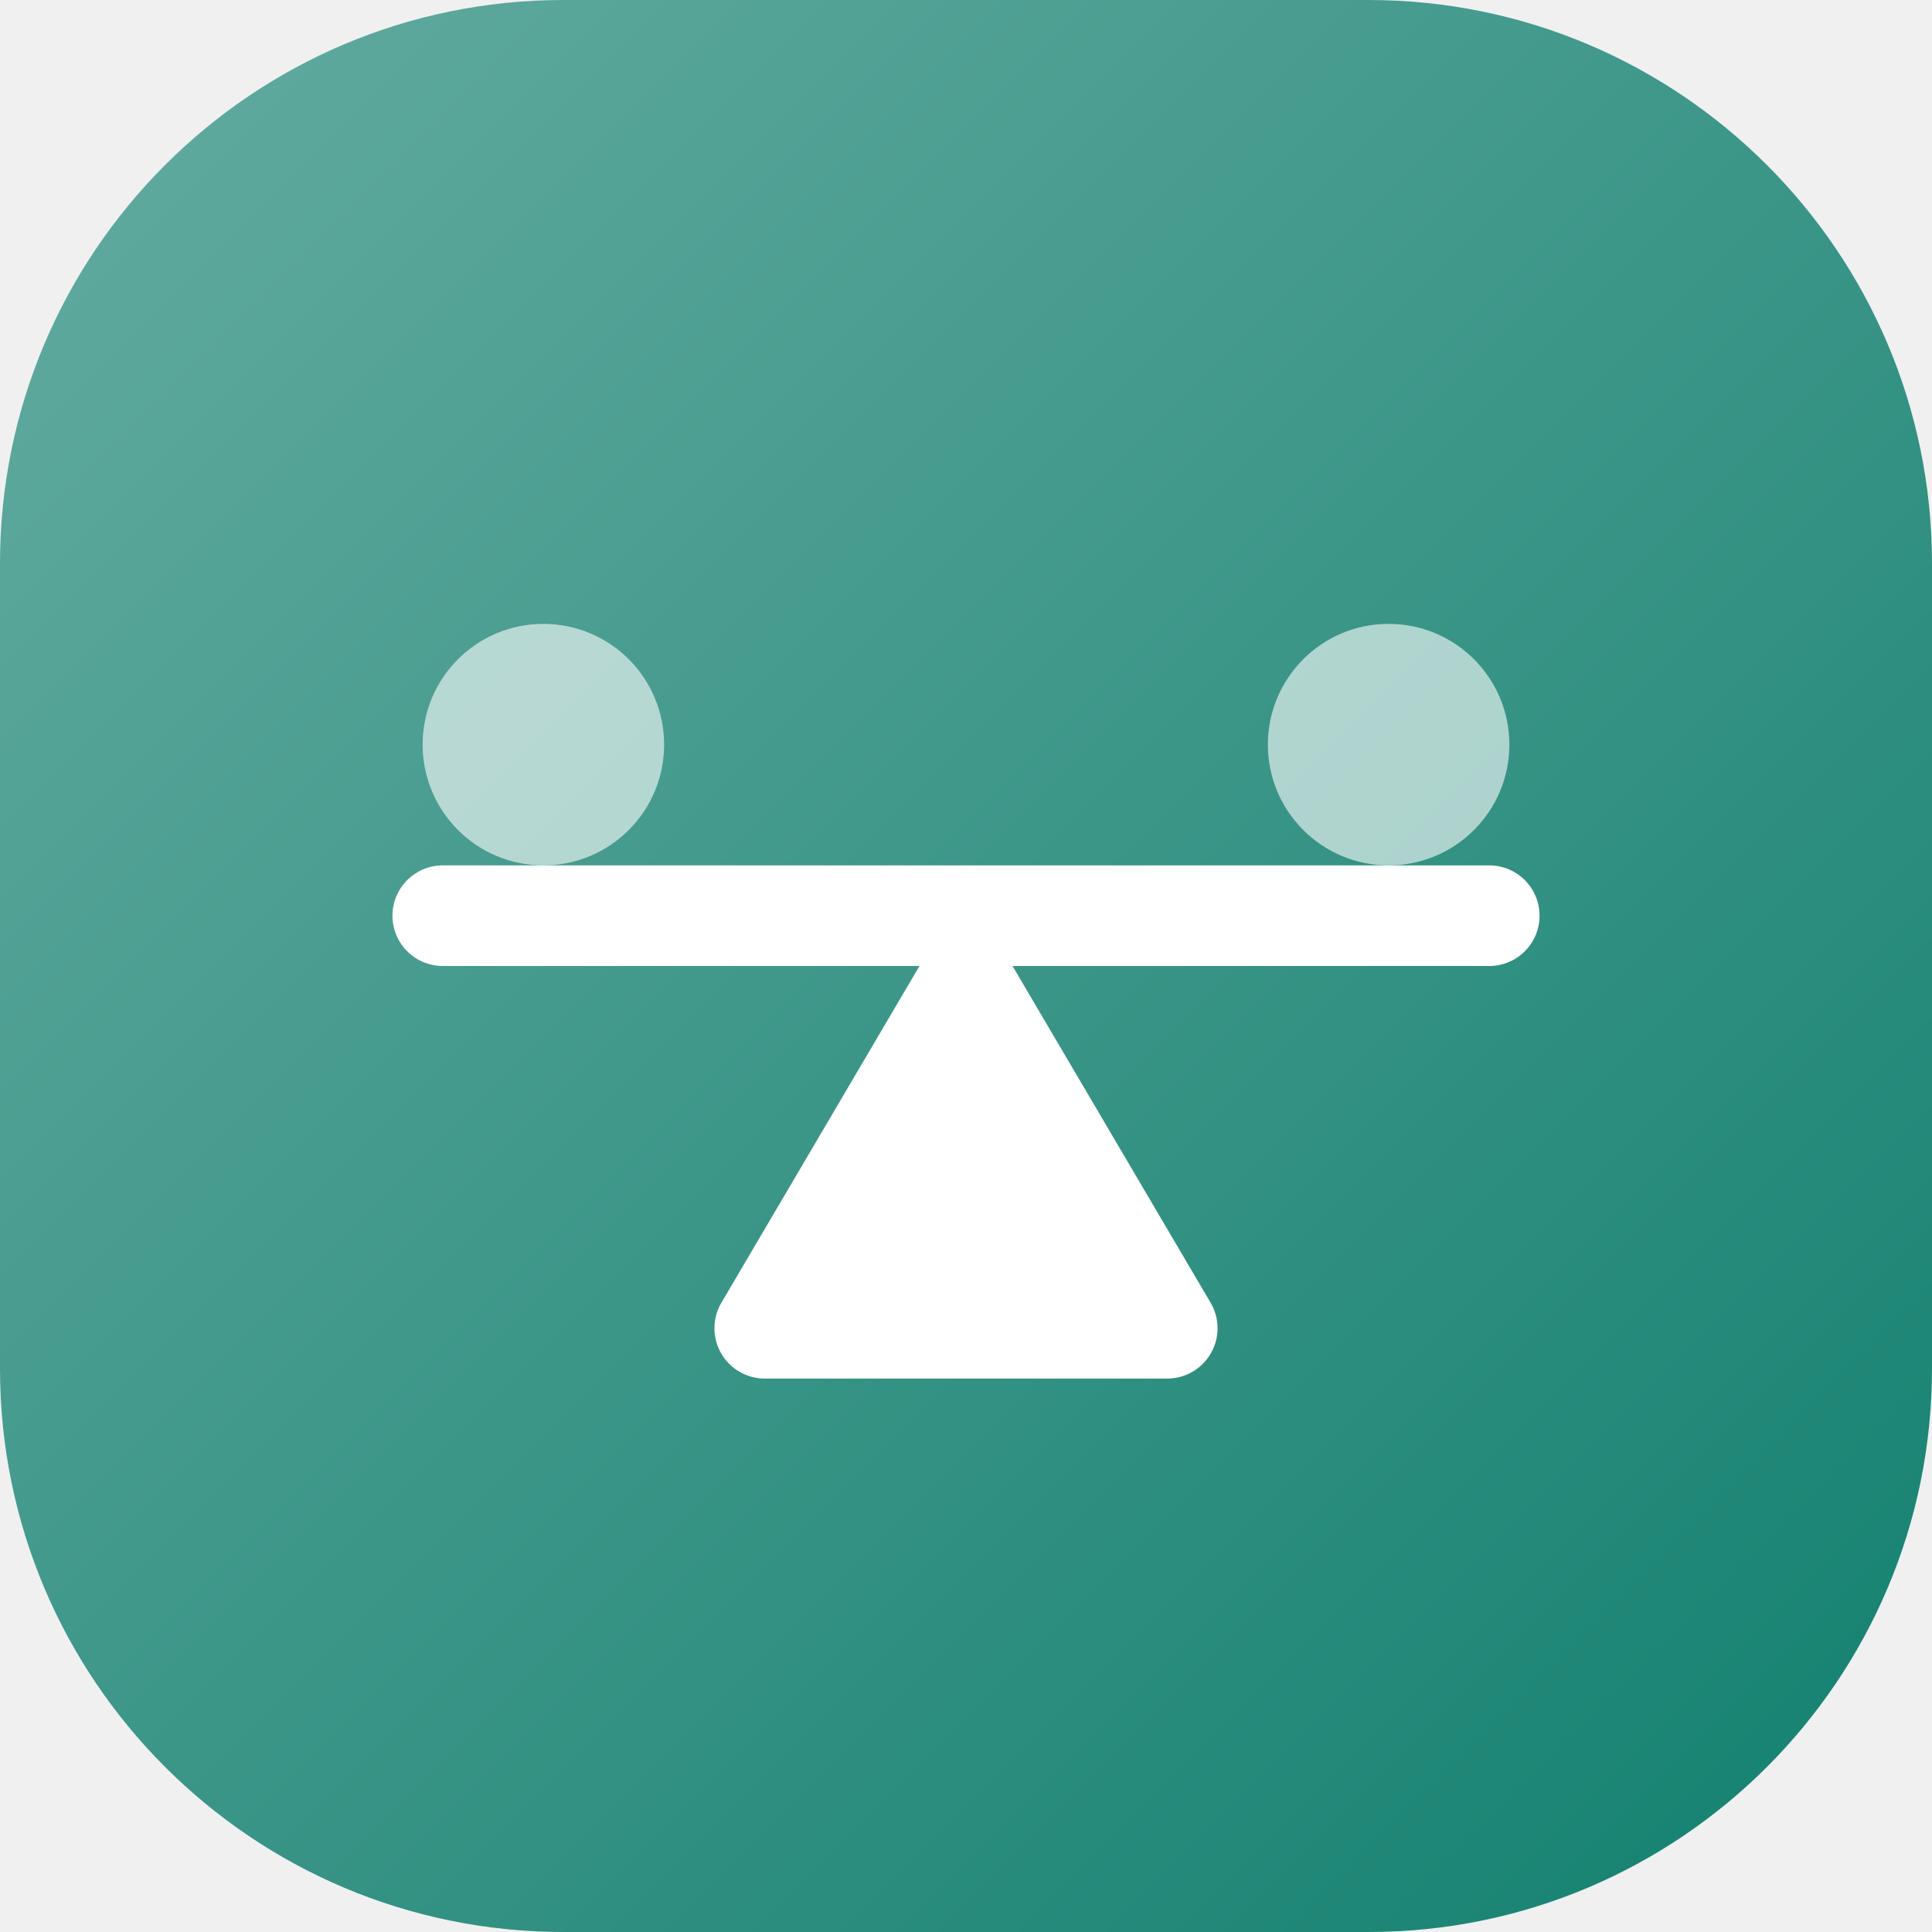
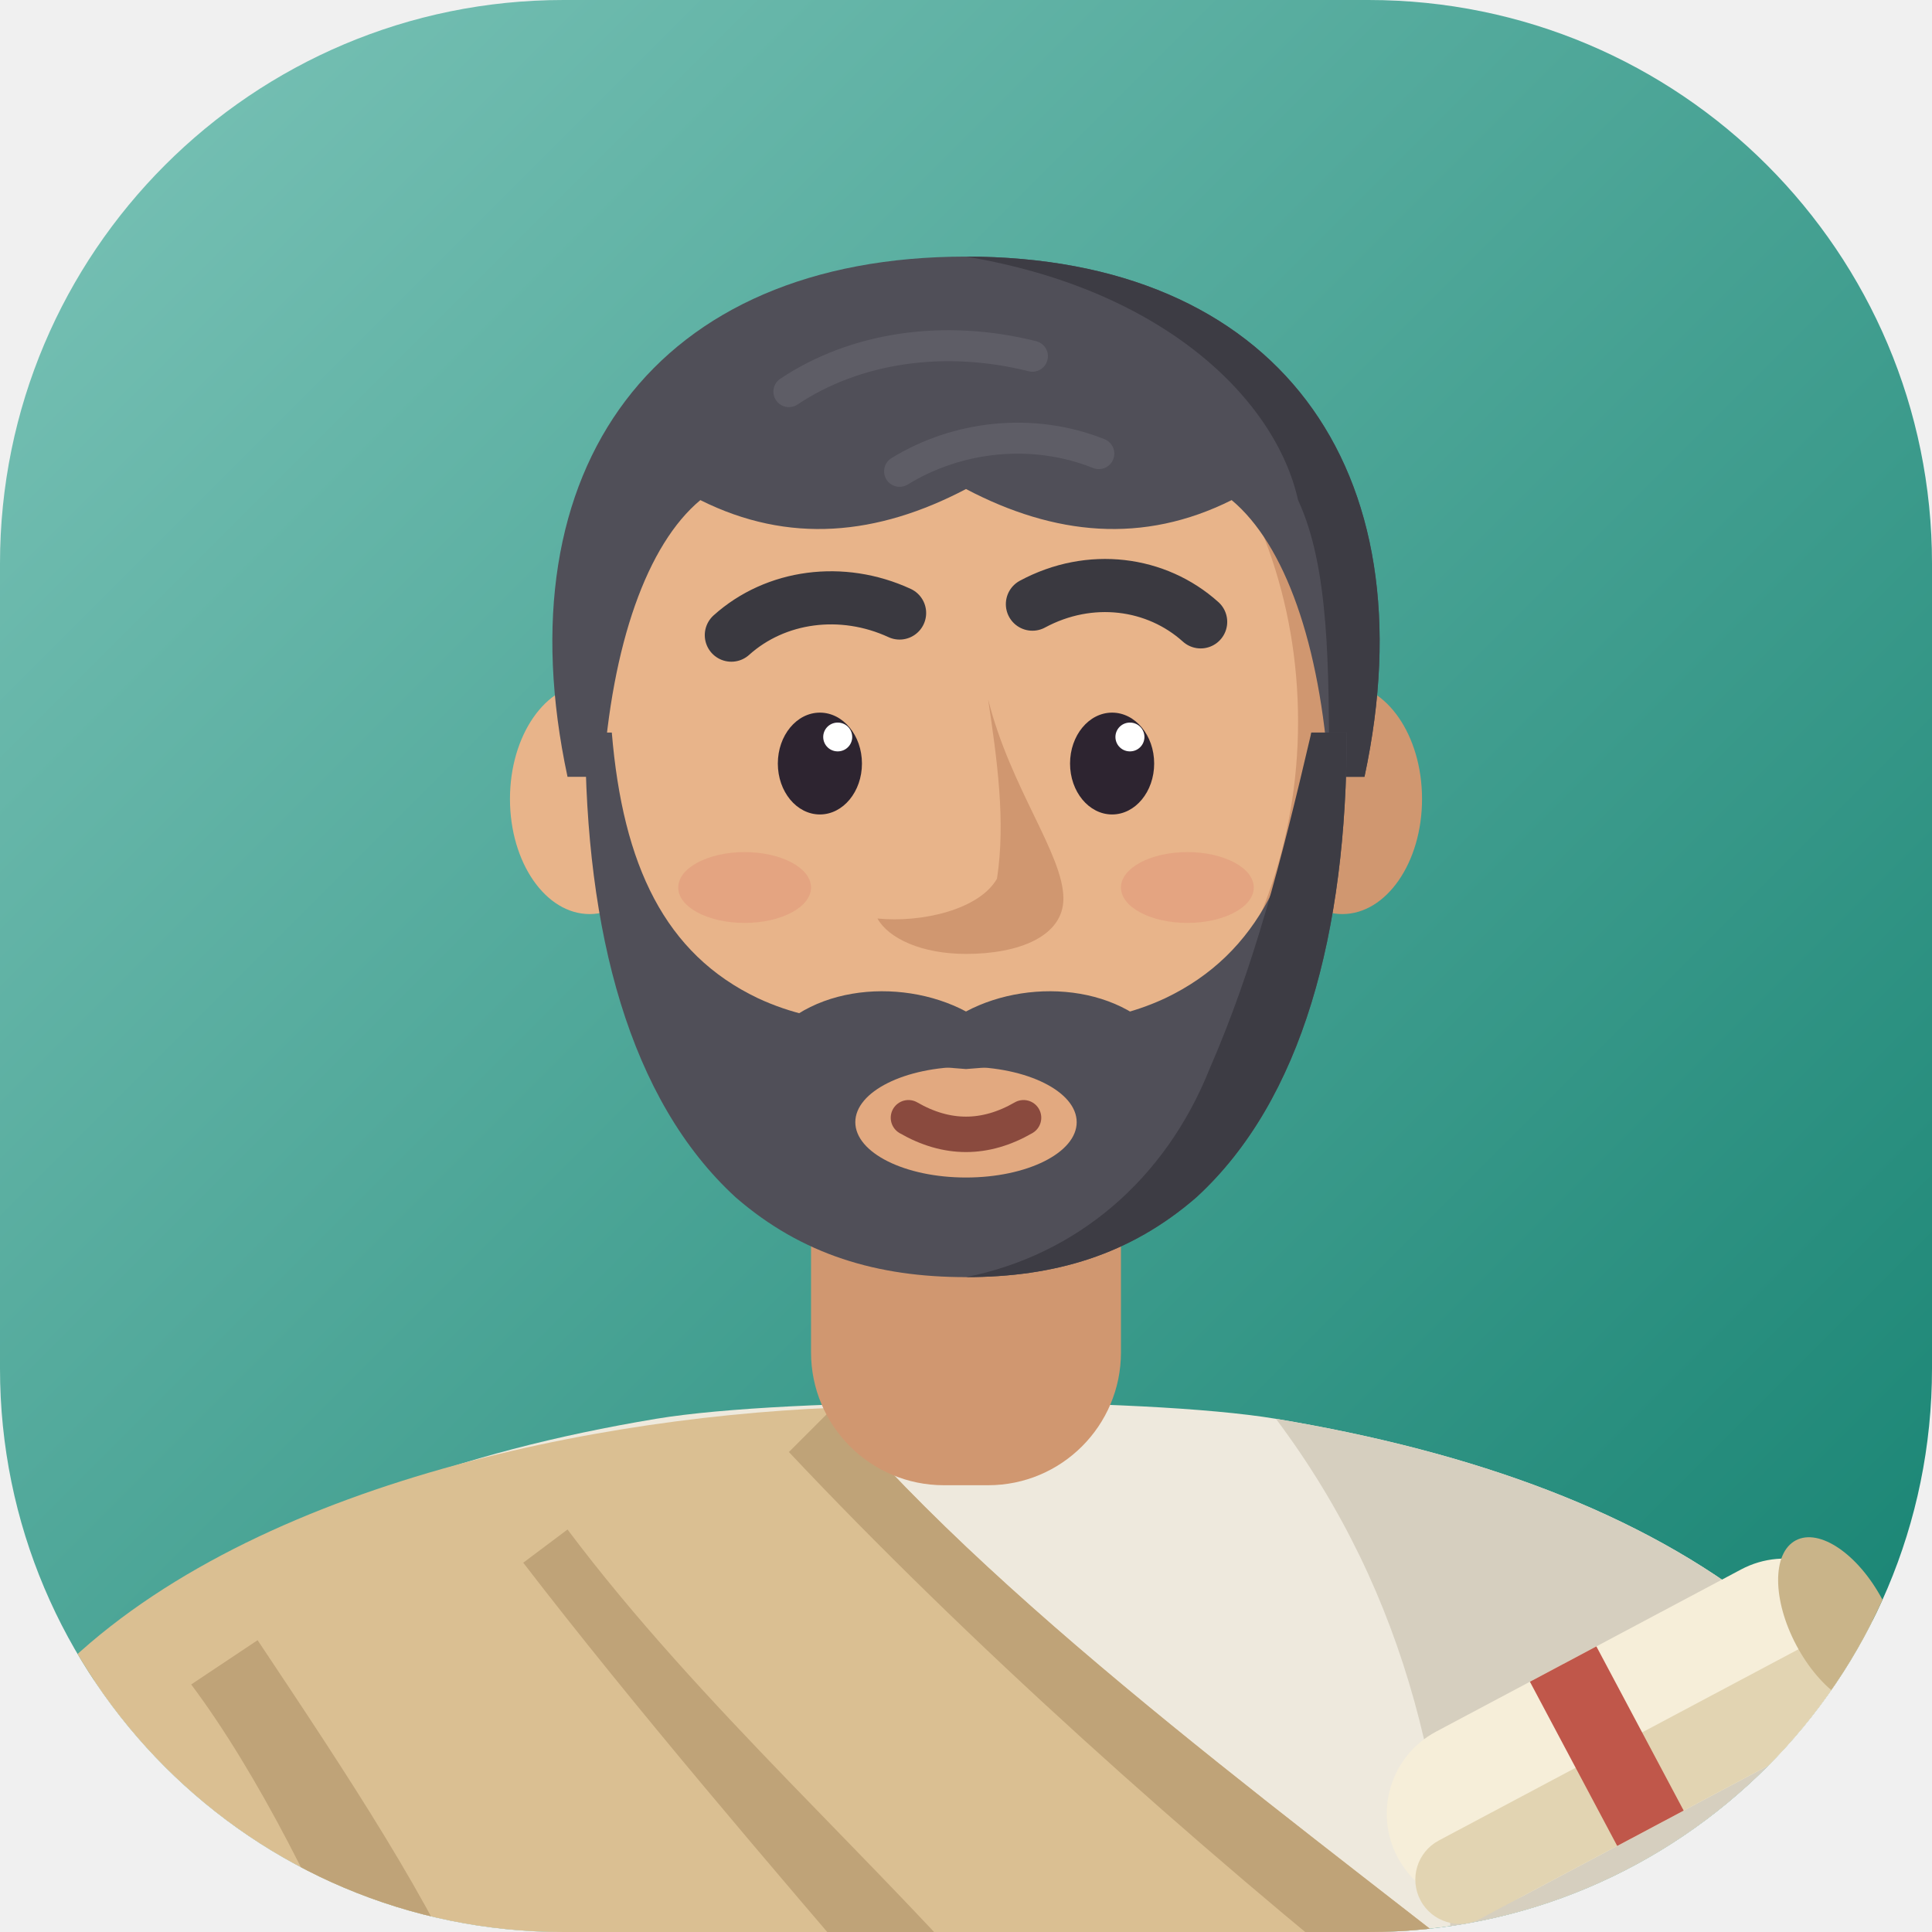
- <svg xmlns="http://www.w3.org/2000/svg" viewBox="0 0 96 96" role="img" aria-label="아리스토텔레스">
+ <svg xmlns="http://www.w3.org/2000/svg" viewBox="0 0 96 96" width="96" height="96" role="img" aria-label="아리스토텔레스">
  <defs>
-     <linearGradient id="g-aristotle" x1="0" y1="0" x2="1" y2="1">
-       <stop offset="0" stop-color="#65ACA1" />
+     <linearGradient id="aristotle-bg" x1="0" y1="0" x2="1" y2="1">
+       <stop offset="0" stop-color="#7CC4B8" />
      <stop offset="1" stop-color="#12806F" />
    </linearGradient>
+     <clipPath id="aristotle-clip">
+       <rect width="96" height="96" rx="28" />
+     </clipPath>
+     <clipPath id="aristotle-face">
+       <ellipse cx="48" cy="43" rx="17" ry="20" />
+     </clipPath>
  </defs>
-   <rect width="96" height="96" rx="28" fill="url(#g-aristotle)" />
-   <g fill="#FFFFFF">
-     <circle cx="27" cy="37" r="6" fill-opacity=".6" />
-     <circle cx="69" cy="37" r="6" fill-opacity=".6" />
-     <path d="M48 49l10 17H38z" stroke="#FFFFFF" stroke-width="5" stroke-linejoin="round" />
+   <rect width="96" height="96" rx="28" fill="url(#aristotle-bg)" />
+   <g clip-path="url(#aristotle-clip)">
+     <g transform="matrix(1.1 0 0 1.1 -4.8 -9.8)">
+       <path d="M2 100C4 84 16 76 34 73c6-1 22-1 28 0 18 3 30 11 32 27z" fill="#EEE9DD" />
+       <path d="M62 73c18 3 30 11 32 27H70c0-10-2-19-8-27z" fill="#D6CFBF" />
+       <path d="M42 72.5c-12 .5-28 4-36 13L0 100h74c-10-8-24-18-32-27.5z" fill="#DABF92" />
+       <path d="M42 72.5c8 9.5 22 19.5 32 27.5h-6c-10-8-20-17-28-25.5zM30 78c6 8 14 15 20 22h-5c-6-7-12-14-17-20.5zM16 83c4 6 8 12 10 17h-5c-2-5-5-11-8-15z" fill="#BFA378" />
+       <g transform="rotate(-28 78 87)">
+         <rect x="66" y="83" width="24" height="8.4" rx="4.2" fill="#F6EED9" />
+         <rect x="66" y="87.4" width="24" height="4" rx="2" fill="#E2D4B2" />
+         <ellipse cx="88.6" cy="87.2" rx="2.2" ry="4.2" fill="#C9B489" />
+         <rect x="75" y="83" width="3.4" height="8.4" fill="#C0574A" />
+       </g>
+       <rect x="41" y="54" width="14" height="22" rx="6" fill="#D09770" />
+       <ellipse cx="31" cy="45" rx="3.6" ry="5.2" fill="#E8B48A" />
+       <ellipse cx="65" cy="45" rx="3.6" ry="5.2" fill="#D09770" />
+       <ellipse cx="48" cy="43" rx="17" ry="20" fill="#D09770" />
+       <ellipse cx="46" cy="41.5" rx="17" ry="20" fill="#E8B48A" clip-path="url(#aristotle-face)" />
+       <path d="M30 44c-3-14 4-23.5 18-23.5S69 30 66 44h-1.6c-.4-6-2-10.5-4.4-12.5-4 2-8 1.6-12-.5-4 2.1-8 2.5-12 .5-2.4 2-4 6.5-4.4 12.5z" fill="#504F58" />
+       <path d="M66 44c3-14-4-23.5-18-23.5 9 1.5 14 6.5 15 11 1.4 3 1.4 7.5 1.4 12.5z" fill="#3D3C44" />
+       <path d="M40 26.6c3-2 7-2.6 11-1.6M45 30.2c2.6-1.6 6-2 9-.8" fill="none" stroke="#5E5D66" stroke-width="1.4" stroke-linecap="round" />
+       <path d="M30.8 42c0 9 2 16.6 6.8 21 3 2.6 6.4 3.6 10.4 3.6s7.4-1 10.4-3.6c4.8-4.4 6.8-12 6.8-21h-1.6c-.5 6-2.4 10-6.6 12-3 1.4-6 1.2-9.2 1-3.2.2-6.2.4-9.2-1-4.2-2-6.1-6-6.6-12z" fill="#504F58" />
+       <path d="M65.2 42c0 9-2 16.6-6.8 21-3 2.6-6.4 3.6-10.4 3.6 5-1 9-4.4 11-9.4 2-4.6 3.2-9.2 4.6-15.2z" fill="#3D3C44" />
+       <ellipse cx="48" cy="59.6" rx="5" ry="2.5" fill="#E2A980" />
+       <path d="M48 54.6c-3-1.6-7.6-1.2-9.4 2 3-.4 6.4.4 9.4.6 3-.2 6.4-1 9.4-.6-1.8-3.2-6.4-3.6-9.4-2z" fill="#504F58" />
+       <path d="M45.4 59.4q2.6 1.5 5.2 0" fill="none" stroke="#8A4A3E" stroke-width="1.6" stroke-linecap="round" />
+       <path d="M49 40.5c1 4 3.4 7 3.4 9 0 1.7-2 2.5-4.4 2.5-2 0-3.5-.7-4-1.6 2 .2 4.6-.4 5.4-1.8.4-2.6 0-5.4-.4-8.1z" fill="#D09770" />
+       <path d="M37.4 37.6c2-1.8 5-2.2 7.6-1M51 36.2c2.6-1.4 5.6-1 7.6.8" fill="none" stroke="#3A3940" stroke-width="2.4" stroke-linecap="round" />
+       <ellipse cx="41.4" cy="43.4" rx="1.9" ry="2.3" fill="#2D2430" />
+       <ellipse cx="54.6" cy="43.4" rx="1.9" ry="2.3" fill="#2D2430" />
+       <path d="M42.2 42.2h.01M55.4 42.2h.01" stroke="#FFFFFF" stroke-width="1.3" stroke-linecap="round" />
+       <ellipse cx="38" cy="49" rx="3" ry="1.6" fill="#DE8770" opacity=".35" />
+       <ellipse cx="58" cy="49" rx="3" ry="1.6" fill="#DE8770" opacity=".35" />
+     </g>
  </g>
-   <path d="M22 45.5h52" stroke="#FFFFFF" stroke-width="5" stroke-linecap="round" />
</svg>
